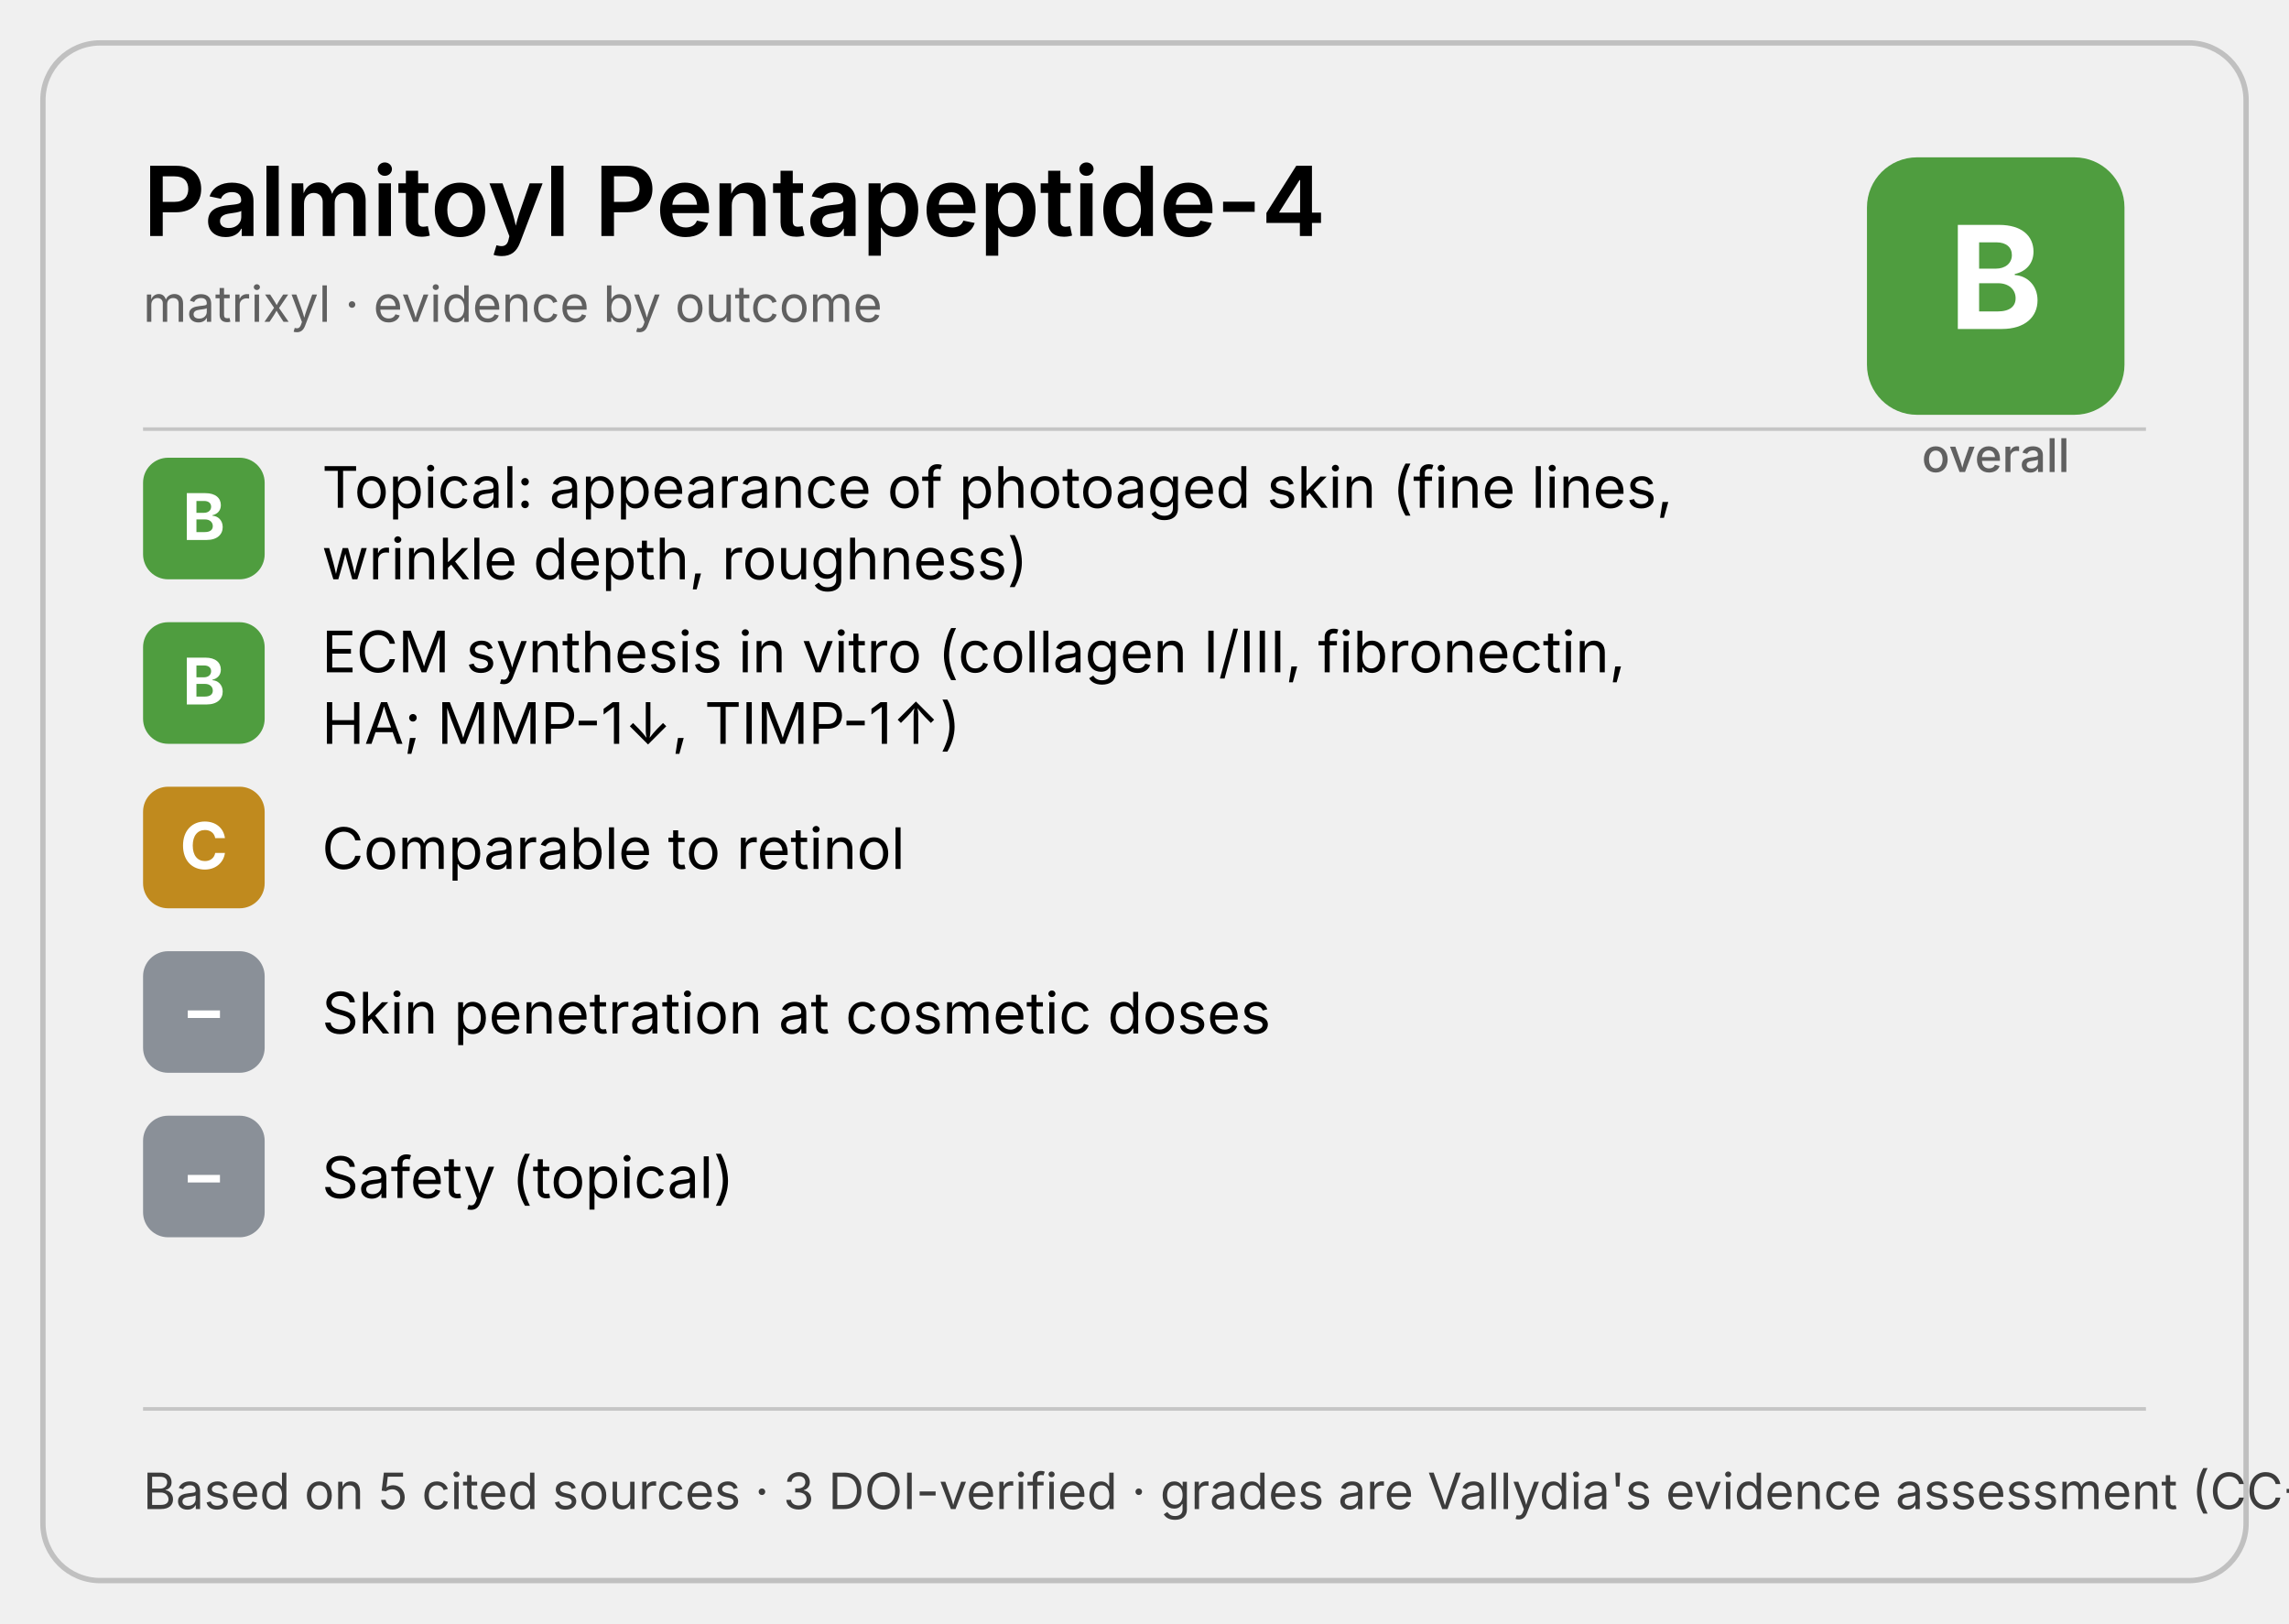
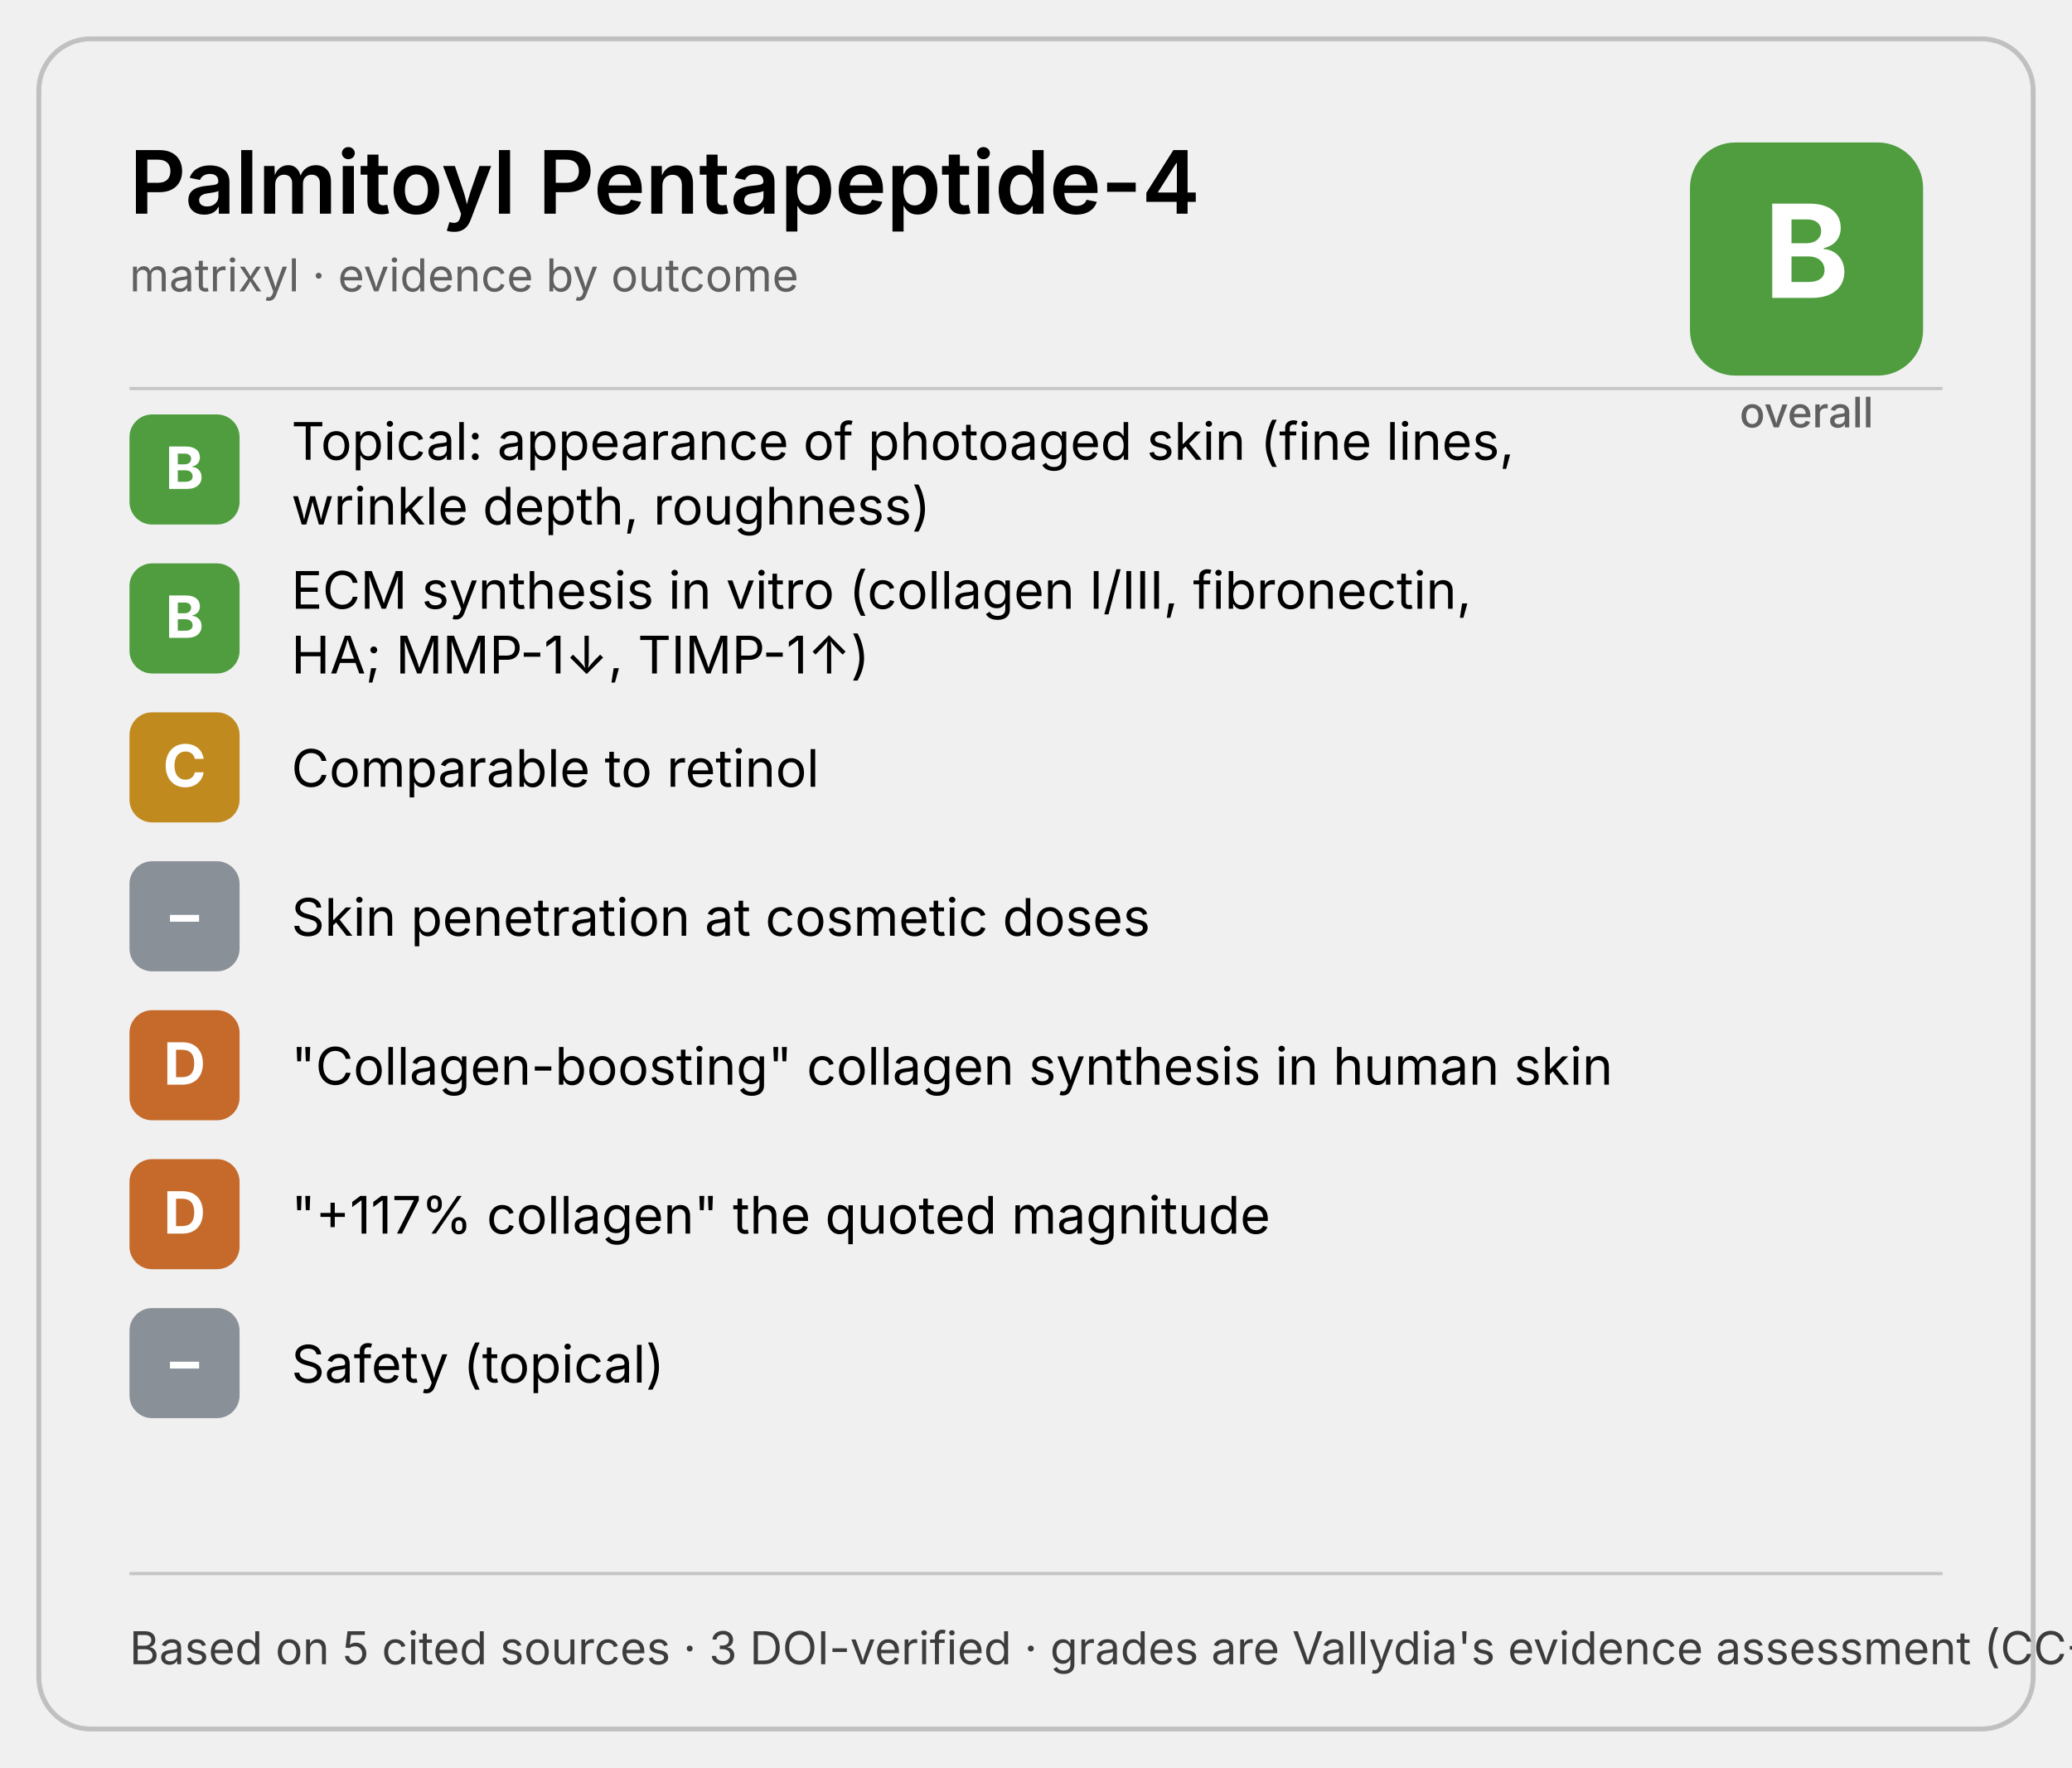
- <svg xmlns="http://www.w3.org/2000/svg" width="640" height="454" viewBox="0 0 640 454" role="img">
+ <svg xmlns="http://www.w3.org/2000/svg" width="640" height="546" viewBox="0 0 640 546" role="img">
  <style>
    .t { font: 600 27px system-ui, -apple-system, "Segoe UI", sans-serif; fill: currentColor; }
    .s { font: 400 14px system-ui, -apple-system, "Segoe UI", sans-serif; fill: currentColor; opacity:.6; }
    .out { font: 400 16px system-ui, -apple-system, "Segoe UI", sans-serif; fill: currentColor; }
    .chip { font: 700 18px system-ui, -apple-system, "Segoe UI", sans-serif; fill: #fff; }
    .obig { font: 700 40px system-ui, -apple-system, "Segoe UI", sans-serif; fill: #fff; }
    .olab { font: 500 13px system-ui, -apple-system, "Segoe UI", sans-serif; fill: currentColor; opacity:.6; }
    .f  { font: 400 14px system-ui, -apple-system, "Segoe UI", sans-serif; fill: currentColor; opacity:.75; }
    .b  { fill: none; stroke: currentColor; stroke-opacity:.2; stroke-width:1.5; }
  </style>
-   <rect class="b" x="12" y="12" width="616" height="430" rx="16" />
+   <rect class="b" x="12" y="12" width="616" height="522" rx="16" />
  <text x="40" y="66" class="t">Palmitoyl Pentapeptide-4</text>
  <text x="40" y="90" class="s">matrixyl · evidence by outcome</text>
  <rect x="522" y="44" width="72" height="72" rx="14" fill="#4f9d3f" />
  <text x="558" y="92" text-anchor="middle" class="obig">B</text>
  <text x="558" y="132" text-anchor="middle" class="olab">overall</text>
  <line x1="40" y1="120" x2="600" y2="120" stroke="currentColor" stroke-opacity=".18" />
  <rect x="40" y="128" width="34" height="34" rx="7" fill="#4f9d3f" />
  <text x="57" y="151" text-anchor="middle" class="chip">B</text>
  <text x="90" y="142" class="out">Topical: appearance of photoaged skin (fine lines,</text>
  <text x="90" y="162" class="out">wrinkle depth, roughness)</text>
  <rect x="40" y="174" width="34" height="34" rx="7" fill="#4f9d3f" />
  <text x="57" y="197" text-anchor="middle" class="chip">B</text>
  <text x="90" y="188" class="out">ECM synthesis in vitro (collagen I/III, fibronectin,</text>
  <text x="90" y="208" class="out">HA; MMP-1↓, TIMP-1↑)</text>
  <rect x="40" y="220" width="34" height="34" rx="7" fill="#c08a1e" />
  <text x="57" y="243" text-anchor="middle" class="chip">C</text>
  <text x="90" y="243" class="out">Comparable to retinol</text>
  <rect x="40" y="266" width="34" height="34" rx="7" fill="#8a9098" />
  <text x="57" y="289" text-anchor="middle" class="chip">–</text>
  <text x="90" y="289" class="out">Skin penetration at cosmetic doses</text>
-   <rect x="40" y="312" width="34" height="34" rx="7" fill="#8a9098" />
-   <text x="57" y="335" text-anchor="middle" class="chip">–</text>
-   <text x="90" y="335" class="out">Safety (topical)</text>
-   <line x1="40" y1="394" x2="600" y2="394" stroke="currentColor" stroke-opacity=".18" />
-   <text x="40" y="422" class="f">Based on 5 cited sources · 3 DOI-verified · grades are Vallydia's evidence assessment (CC-BY-4.0)</text>
+   <rect x="40" y="312" width="34" height="34" rx="7" fill="#c56a2a" />
+   <text x="57" y="335" text-anchor="middle" class="chip">D</text>
+   <text x="90" y="335" class="out">"Collagen-boosting" collagen synthesis in human skin</text>
+   <rect x="40" y="358" width="34" height="34" rx="7" fill="#c56a2a" />
+   <text x="57" y="381" text-anchor="middle" class="chip">D</text>
+   <text x="90" y="381" class="out">"+117% collagen" the quoted magnitude</text>
+   <rect x="40" y="404" width="34" height="34" rx="7" fill="#8a9098" />
+   <text x="57" y="427" text-anchor="middle" class="chip">–</text>
+   <text x="90" y="427" class="out">Safety (topical)</text>
+   <line x1="40" y1="486" x2="600" y2="486" stroke="currentColor" stroke-opacity=".18" />
+   <text x="40" y="514" class="f">Based on 5 cited sources · 3 DOI-verified · grades are Vallydia's evidence assessment (CC-BY-4.0)</text>
</svg>
